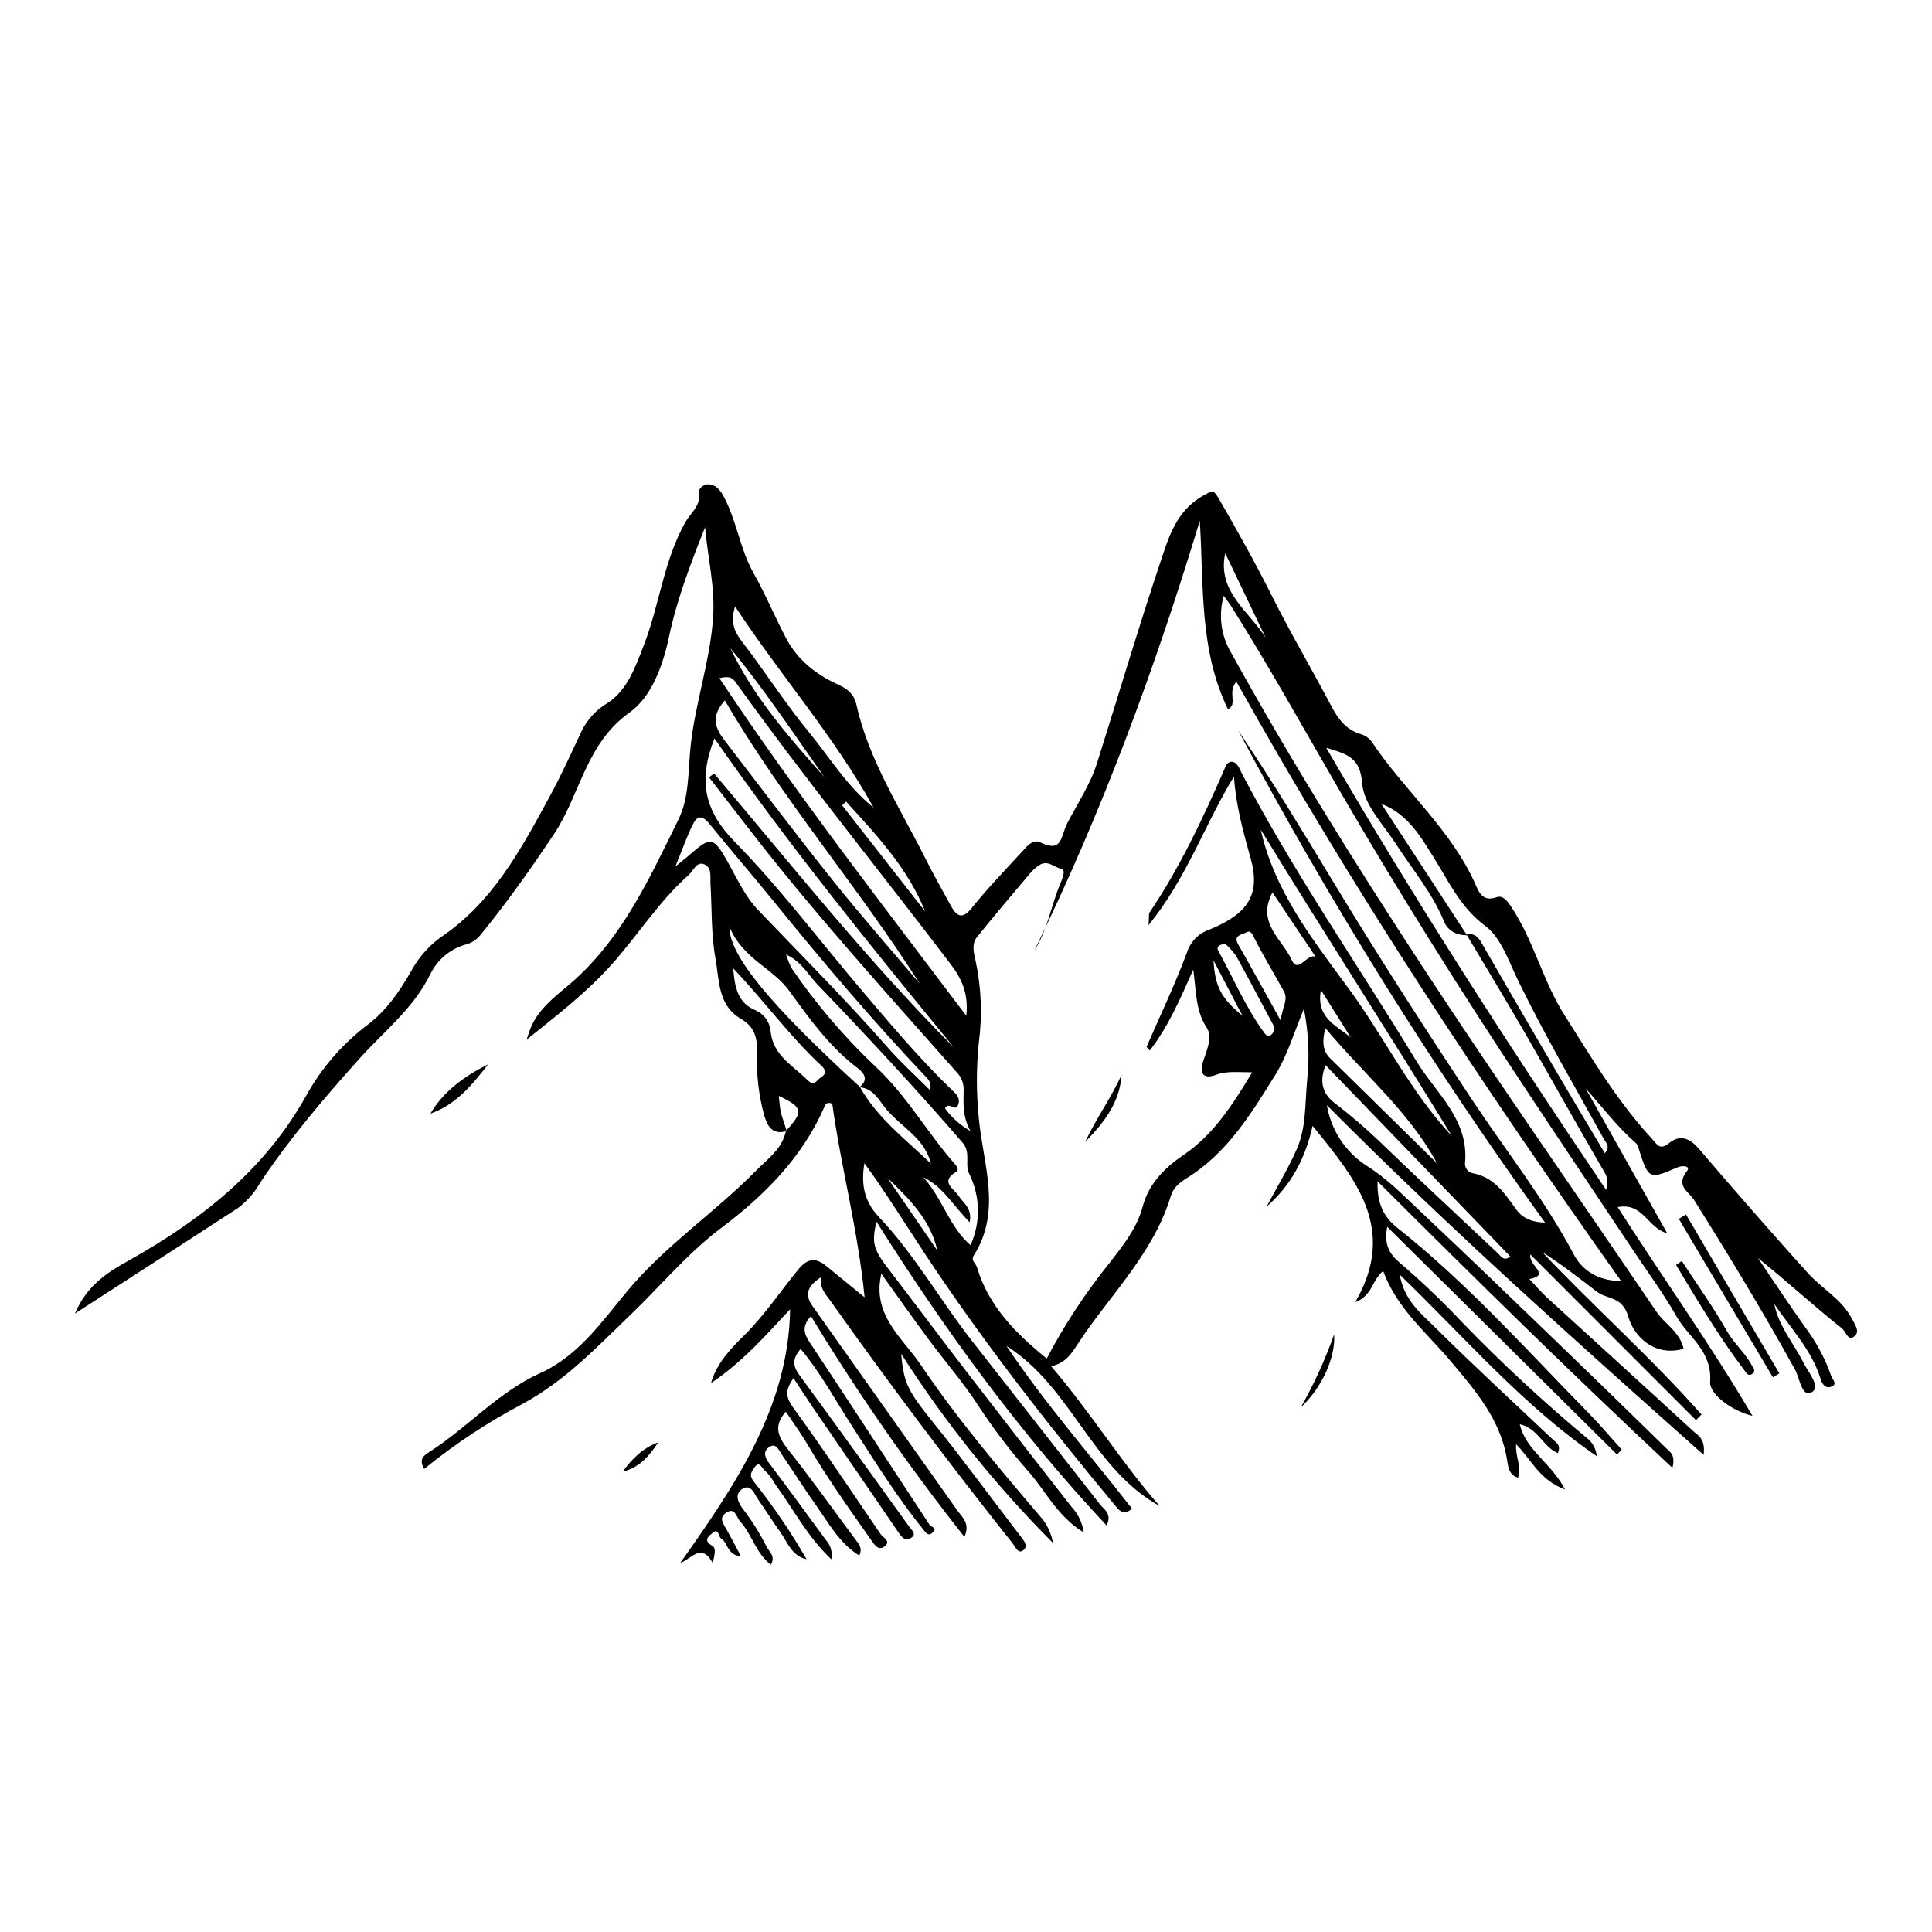
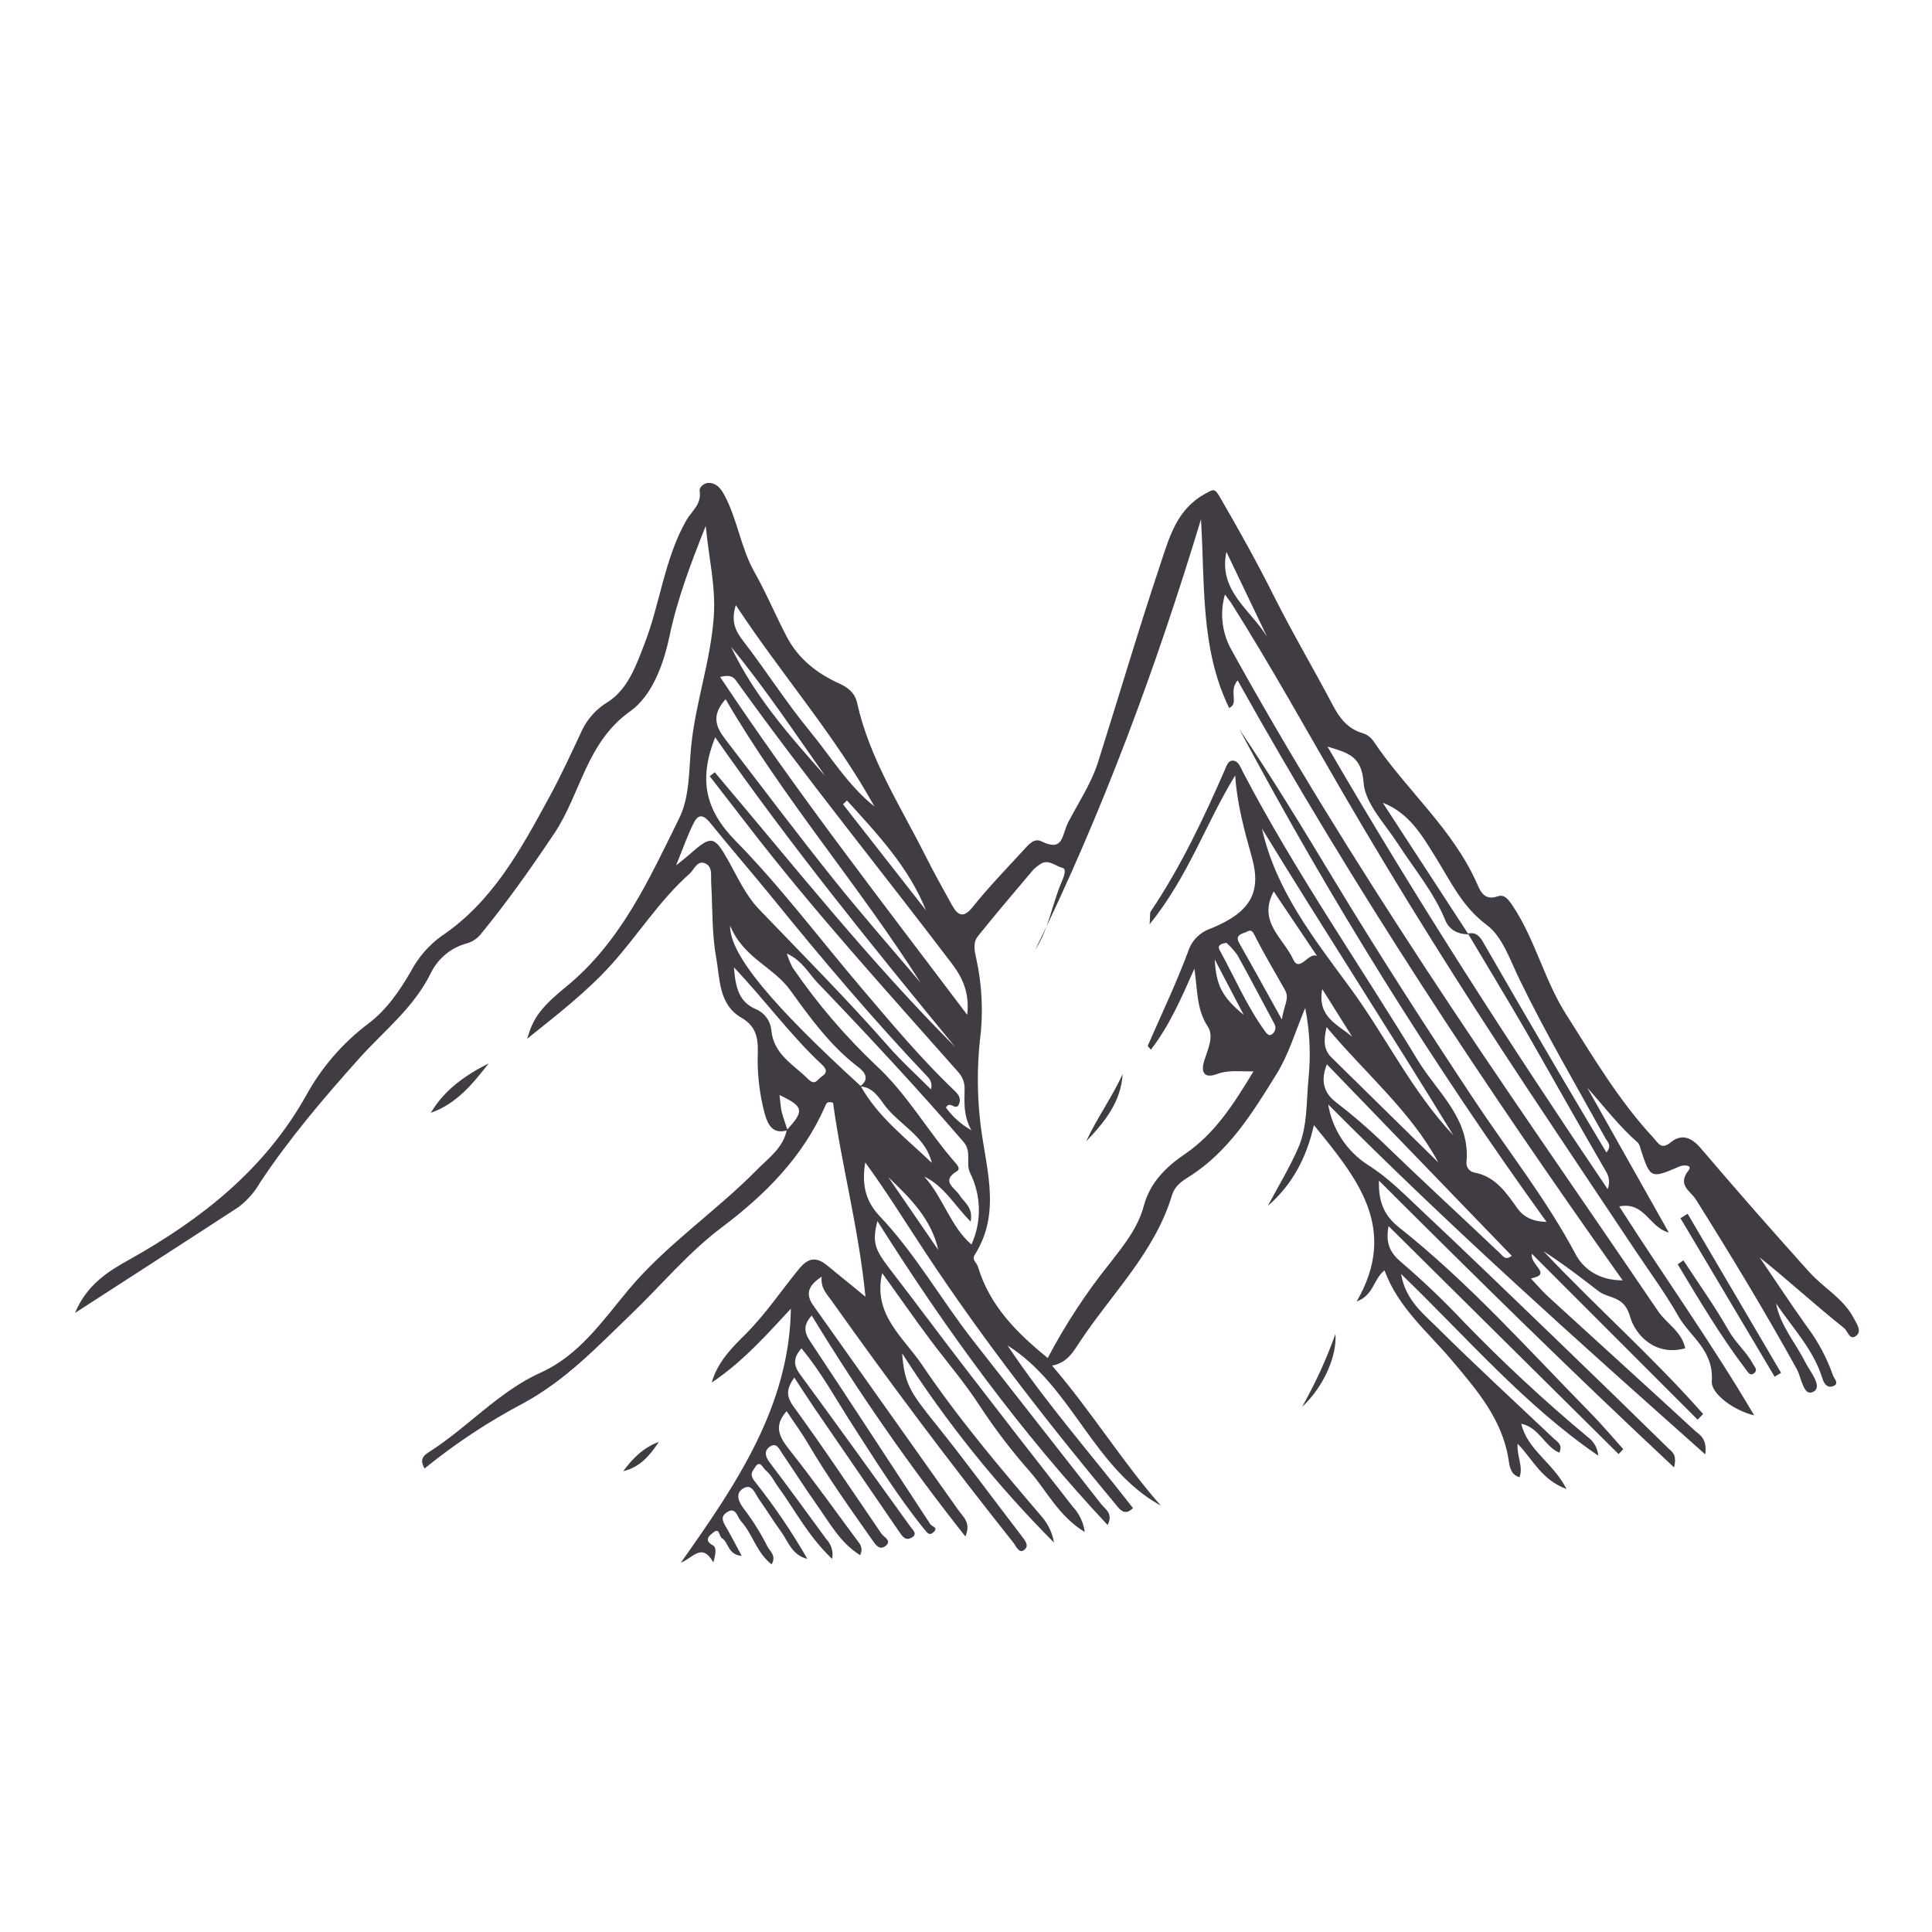
- <svg xmlns="http://www.w3.org/2000/svg" xmlns:xlink="http://www.w3.org/1999/xlink" x="0pt" y="0pt" width="256pt" height="256pt" viewBox="0 0 256 256">
-   <g id="1">
-     <defs>
-       <g id="2">
-         <defs>
-           <path id="3" d="M104.251,149.865 C102.307,150.454,101.653,149.158,101.235,147.703 C100.514,145.016,100.205,142.235,100.316,139.456 C100.351,137.535,100.022,136.051,98.125,134.961 C95.109,133.194,95.309,129.812,94.802,126.985 C94.213,123.762,94.343,120.41,94.142,117.117 C94.084,116.169,94.378,114.944,93.288,114.514 C92.293,114.125,91.869,115.386,91.291,115.904 C87.291,119.438,84.446,124.045,80.876,127.992 C77.612,131.597,73.778,134.549,69.784,137.759 C70.514,135.314,71.209,133.912,74.885,130.914 C82.16,124.988,85.877,116.74,89.866,108.658 C91.338,105.713,91.168,102.255,91.497,98.991 C92.087,93.2,94.089,87.686,94.49,81.813 C94.761,77.819,93.818,74.12,93.424,69.866 C91.421,74.903,89.659,79.533,88.623,84.482 C87.845,88.175,86.325,92.352,83.427,94.402 C77.618,98.526,76.894,105.271,73.412,110.514 C70.325,115.138,67.127,119.662,63.604,123.957 C63.101,124.56,62.417,124.986,61.654,125.17 C59.645,125.752,57.973,127.153,57.047,129.029 C54.791,133.653,50.832,136.687,47.545,140.363 C42.88,145.576,38.326,150.914,34.444,156.763 C33.714,158.043,32.732,159.162,31.557,160.051 C24.488,164.663,17.419,169.205,9.932,174.053 C11.487,170.301,14.379,168.498,17.136,166.984 C26.75,161.588,35.074,155.02,40.57,145.188 C42.6,141.512,45.38,138.305,48.729,135.774 C51.18,133.93,52.906,131.403,54.414,128.799 C55.371,126.986,56.729,125.414,58.385,124.204 C65.23,119.621,68.959,112.664,72.729,105.742 C74.302,102.855,75.674,99.851,77.065,96.876 C77.826,95.319,79.029,94.02,80.523,93.141 C83.156,91.415,84.234,88.281,85.341,85.407 C87.403,80.07,87.957,74.214,90.849,69.13 C91.527,67.952,92.905,66.986,92.617,65.254 C92.534,64.735,93.206,64.182,93.795,64.176 C94.808,64.176,95.379,64.859,95.857,65.725 C97.624,68.971,98.042,72.753,99.88,75.999 C101.459,78.791,102.684,81.772,104.186,84.611 C105.689,87.451,108.145,89.395,111.043,90.703 C112.281,91.262,113.158,91.957,113.465,93.318 C115.096,100.629,119.143,106.867,122.454,113.43 C123.579,115.674,124.81,117.883,126.024,120.075 C126.778,121.412,127.503,121.889,128.769,120.304 C130.896,117.648,133.282,115.197,135.579,112.687 C136.168,112.04,136.91,111.168,137.823,111.609 C140.822,113.076,140.51,110.838,141.417,109.082 C142.778,106.455,144.457,103.975,145.358,101.124 C148.133,92.358,150.73,83.533,153.646,74.815 C154.795,71.386,155.755,67.746,159.42,65.678 C160.598,65.03,160.757,64.794,161.464,66.02 C163.95,70.302,166.359,74.615,168.58,79.044 C171.06,83.993,173.882,88.77,176.462,93.66 C177.363,95.362,178.435,96.735,180.379,97.3 C180.942,97.473,181.432,97.825,181.776,98.302 C186.129,104.841,192.379,109.984,195.59,117.377 C196.043,118.431,196.638,119.48,198.27,118.897 C199.136,118.59,199.684,119.315,200.244,120.157 C203.224,124.634,204.432,129.977,207.283,134.472 C210.871,140.133,214.288,145.93,218.888,150.884 C219.53,151.579,219.907,152.498,221.156,151.473 C222.606,150.295,223.896,150.796,225.127,152.233 C229.84,157.759,234.635,163.23,239.512,168.645 C241.386,170.731,243.995,172.109,245.368,174.701 C245.792,175.496,246.487,176.468,245.733,177.058 C244.85,177.788,244.626,176.468,244.084,176.032 C240.314,173.04,236.791,169.776,232.938,166.701 C235.029,169.776,237.062,172.875,239.224,175.903 C240.678,177.848,241.828,180.003,242.635,182.294 C242.794,182.783,243.524,183.384,242.688,183.732 C241.992,184.021,241.509,183.579,241.25,182.748 C240.072,178.895,237.292,176.032,235.1,172.787 C235.689,175.761,237.68,177.994,238.982,180.586 C239.636,181.882,241.339,183.814,240.031,184.492 C238.723,185.169,238.487,182.636,237.851,181.482 C233.633,173.853,229.121,166.401,224.485,159.02 C223.784,157.906,221.975,157.129,223.524,155.185 C224.072,154.489,222.971,154.383,222.258,154.69 C218.517,156.31,218.441,156.268,217.162,152.298 C217.112,152.01,216.99,151.738,216.809,151.509 C214.311,149.335,212.338,146.707,210.111,144.233 C213.71,150.625,217.31,157.017,220.909,163.408 C218.299,162.731,217.74,159.285,214.346,159.95 C220.237,169.17,226.576,178.029,232.208,187.608 C229.545,186.984,226.488,184.751,226.6,183.107 C226.882,178.943,223.719,177.216,222.152,174.442 C220.444,171.426,218.364,168.616,216.438,165.723 C211.601,158.466,206.741,151.226,201.928,143.956 C193.522,131.244,185.399,118.343,177.74,105.165 C172.886,96.823,168.221,88.376,163.066,80.211 C162.866,79.887,162.618,79.592,162.153,78.95 C161.476,81.311,161.734,83.843,162.872,86.019 C170.789,100.387,179.472,114.296,188.45,128.027 C198.541,143.45,209.133,158.542,219.477,173.8 C220.614,175.473,222.617,176.498,223.083,178.725 C219.195,179.826,216.491,177.057,215.778,174.524 C214.989,171.714,212.962,172.215,211.584,171.149 C209.227,169.329,206.871,167.52,204.332,165.888 C211.23,173.205,218.806,179.891,225.457,187.431 C225.209,187.679,224.968,187.926,224.726,188.18 C224.726,188.18,202.783,166.224,202.783,166.224 C202.5,167.72,205.569,168.922,202.647,169.482 C203.454,170.33,204.214,171.249,205.08,172.021 C211.484,177.882,217.922,183.702,224.308,189.587 C224.944,190.177,226.022,190.613,225.734,192.774 C208.691,177.605,192.097,162.813,175.82,146.448 C176.364,149.729,178.263,152.63,181.051,154.442 C183.749,156.127,185.811,158.265,188.014,160.333 C194.046,166,199.996,171.75,205.952,177.488 C210.955,182.306,215.933,187.145,220.885,192.003 C221.327,192.427,222.028,192.798,221.604,194.5 C208.214,181.982,195.496,169.47,182.541,156.534 C182.447,159.402,183.284,161.211,185.175,162.707 C194.453,170.059,202.305,178.901,210.565,187.308 C212.067,188.839,213.445,190.489,214.883,192.085 C214.883,192.085,214.264,192.733,214.264,192.733 C204.114,182.675,193.964,172.618,183.814,162.56 C183.372,164.916,184.044,166.153,185.652,167.473 C188.507,169.93,191.23,172.535,193.811,175.278 C199.014,180.655,204.502,185.749,210.252,190.536 C211.017,191.113,211.498,191.99,211.572,192.945 C201.828,186.277,194.199,177.322,185.469,168.893 C186.058,172.339,188.367,174.112,190.282,176.009 C195.313,181.004,200.538,185.805,205.687,190.677 C206.17,191.131,206.894,191.455,206.417,192.551 C204.455,191.714,203.76,189.216,201.38,188.721 C202.182,192.191,205.569,193.835,207.372,197.363 C203.984,196.103,202.924,193.416,200.892,191.372 C200.78,193.092,201.675,194.383,201.145,195.791 C199.967,195.478,199.831,194.353,199.707,193.54 C198.894,188.168,195.531,184.297,192.22,180.362 C189.045,176.586,185.11,173.405,183.272,168.415 C181.787,169.594,181.87,171.691,179.584,172.539 C185.21,162.831,179.613,156.168,173.929,149.187 C172.963,153.476,171.089,157.064,167.826,159.885 C169.175,157.352,170.671,154.89,171.826,152.274 C173.098,149.388,172.91,146.224,173.204,143.138 C173.538,139.978,173.393,136.787,172.774,133.671 C171.402,137.017,170.559,139.886,168.975,142.442 C165.776,147.597,162.624,152.757,157.293,156.086 C156.392,156.645,155.526,157.264,155.16,158.413 C152.892,165.994,147.214,171.443,142.99,177.806 C142.083,179.172,141.299,180.639,139.273,181.028 C144.521,187.148,148.563,193.746,153.658,199.555 C144.657,194.571,141.941,183.749,133.364,178.347 C138.401,185.9,144.415,192.715,149.976,199.879 C149.081,200.792,148.474,200.344,147.95,199.714 C138.949,188.898,130.277,177.829,122.519,166.077 C119.886,162.083,117.376,158.012,114.537,154.13 C114.089,156.863,114.46,159.143,116.445,161.234 C121.188,166.224,124.581,172.309,128.846,177.747 C134.477,184.953,140.117,192.154,145.764,199.349 C146.318,200.056,147.39,200.574,146.625,202.129 C135.031,189.758,125.199,176.245,116.145,161.888 C115.45,164.692,115.756,165.588,117.8,168.245 C121.241,172.716,124.604,177.252,128.051,181.723 C132.669,187.728,137.317,193.713,141.994,199.679 C142.868,200.609,143.428,201.789,143.597,203.054 C140.092,200.904,138.566,197.587,136.321,195.036 C133.882,192.274,131.646,189.338,129.629,186.253 C127.679,183.243,125.311,180.51,123.149,177.617 C120.987,174.725,118.967,171.803,116.781,168.781 C115.497,174.271,119.609,177.287,122.036,180.892 C126.855,188.05,132.451,194.624,138.047,201.187 C138.809,202.128,139.316,203.25,139.52,204.444 C131.939,196.842,125.2,188.444,119.42,179.396 C119.727,183.373,120.416,184.462,123.803,188.674 C127.709,193.523,131.379,198.559,135.179,203.496 C135.679,204.144,136.357,204.91,135.508,205.469 C134.878,205.888,134.525,204.939,134.1,204.403 C125.794,193.953,117.781,183.286,110.06,172.404 C109.471,171.544,108.605,170.795,108.77,169.252 C106.902,170.471,106.625,171.608,107.668,173.069 C114.073,182.102,120.475,191.135,126.872,200.167 C127.514,201.075,128.581,201.846,127.791,203.643 C120.415,194.323,113.624,184.555,107.456,174.395 C105.907,176.074,106.82,177.164,107.674,178.454 C112.876,186.289,117.989,194.171,123.155,202.017 C123.373,202.353,124.245,202.436,123.621,203.031 C122.996,203.626,122.755,203.172,122.301,202.618 C118.82,198.312,115.909,193.611,112.911,188.975 C110.708,185.57,108.787,181.982,106.095,178.742 C105.023,179.962,104.982,180.922,105.901,182.171 C110.82,188.863,115.668,195.608,120.522,202.353 C120.805,202.748,121.523,203.313,120.705,203.785 C119.886,204.256,119.485,203.679,119.055,203.054 C115.338,197.599,111.585,192.168,107.862,186.725 C106.991,185.446,106.16,184.15,105.141,182.601 C104.128,184.091,104.004,185.005,105.07,186.471 C109.07,191.968,112.834,197.635,116.669,203.255 C117.005,203.738,118.083,204.185,117.258,204.869 C116.434,205.552,115.909,204.745,115.438,204.068 C112.54,199.944,109.594,195.82,107.032,191.455 C106.154,189.953,105.117,188.545,104.128,187.055 C102.36,189.052,103.179,190.501,104.528,192.203 C107.709,196.215,110.672,200.397,113.73,204.503 C114.095,204.964,114.144,205.6,113.853,206.112 C111.214,204.474,109.824,201.835,108.145,199.479 C106.566,197.258,105.117,194.948,103.574,192.704 C103.173,192.115,102.802,191.049,101.807,191.826 C101.1,192.415,101.347,193.128,101.913,193.876 C104.446,197.216,106.908,200.61,109.382,203.991 C110.054,204.685,110.342,205.665,110.154,206.612 C107.014,203.632,105.27,200.203,103.085,197.187 C102.496,196.409,102.131,195.514,101.359,194.884 C100.923,194.524,100.611,193.411,99.91,194.542 C99.568,195.084,99.167,195.449,99.963,196.421 C102.515,199.639,104.824,203.041,106.873,206.601 C104.846,206.147,104.34,204.297,103.338,202.925 C102.337,201.552,101.5,200.162,100.534,198.801 C99.945,198.018,99.562,196.474,98.29,197.34 C97.323,198,97.759,199.107,98.555,200.091 C99.725,201.637,100.75,203.288,101.618,205.022 C101.936,205.611,102.796,206.2,102.148,207.331 C100.157,205.823,99.645,203.313,98.078,201.605 C97.553,201.016,97.424,199.643,96.198,200.456 C95.138,201.163,95.927,202.006,96.328,202.76 C96.917,203.82,97.471,204.88,98.184,206.212 C96.328,206.064,96.469,204.403,95.55,203.855 C95.156,203.614,95.274,202.406,94.431,203.113 C94.054,203.425,93.023,204.091,94.378,204.822 C94.92,205.11,94.696,206.07,94.437,207.084 C92.9,204.403,91.774,206.459,90.125,207.113 C97.441,196.775,104.499,186.412,104.693,173.488 C101.618,176.787,98.366,180.498,94.213,183.267 C94.985,180.539,96.923,178.607,98.767,176.787 C101.394,174.142,103.438,171.067,105.777,168.215 C106.996,166.725,108.069,166.607,109.459,167.732 C111.026,169.005,112.587,170.283,114.566,171.903 C113.665,162.825,111.415,154.56,110.278,146.242 C109.453,145.924,109.341,146.431,109.217,146.714 C106.272,153.423,101.27,158.419,95.568,162.707 C91.073,166.089,87.533,170.395,83.521,174.242 C79.085,178.501,74.962,182.901,69.33,185.977 C64.679,188.424,60.283,191.327,56.205,194.642 C55.41,193.281,56.24,192.816,56.989,192.333 C62.019,189.099,66.031,184.457,71.604,181.935 C76.664,179.65,79.763,175.102,83.168,171.019 C88.187,165.005,94.72,160.669,100.157,155.143 C101.695,153.576,103.656,152.245,104.145,149.842 C106.502,147.291,106.419,146.743,103.191,145.211 C103.285,145.977,103.321,146.743,103.486,147.473 C103.692,148.245,103.998,149.046,104.251,149.865 z M113.93,144.009 C116.251,148.163,120.009,150.973,123.355,154.189 C122.543,150.843,119.473,149.358,117.465,147.014 C116.498,145.877,115.762,144.157,113.842,144.068 C115.55,142.819,113.889,141.712,113.329,141.288 C109.795,138.513,107.185,134.902,104.634,131.362 C102.384,128.228,98.413,127.079,96.652,122.79 C96.57,126.637,102.337,133.406,113.93,144.009 z M194.388,123.933 C193.004,123.933,191.849,123.344,191.337,122.095 C189.787,118.319,187.172,115.232,184.992,111.863 C183.313,109.265,180.721,106.638,180.509,103.875 C180.244,100.34,178.512,99.928,175.732,99.085 C187.478,119.321,199.92,138.554,212.815,157.665 C213.124,156.888,213.039,156.01,212.585,155.308 C209.003,149.14,205.516,142.902,201.981,136.728 C199.478,132.398,196.868,128.133,194.323,123.833 C195.366,123.603,195.873,124.163,196.356,125.011 C199.631,130.706,202.936,136.391,206.27,142.065 C208.355,145.629,210.488,149.17,212.65,152.81 C213.416,151.897,212.815,151.45,212.556,150.99 C208.668,143.98,204.621,137.064,201.116,129.842 C199.896,127.326,198.889,124.245,196.821,122.702 C193.64,120.346,192.108,117.088,190.2,113.989 C188.356,111.044,186.665,107.91,183.042,106.514 C186.816,112.322,190.598,118.129,194.388,123.933 z M137.058,125.954 C138.825,123.226,139.267,119.963,140.51,117.053 C140.728,116.534,141.287,115.285,140.657,115.138 C139.697,114.926,138.748,113.854,137.629,114.696 C137.303,114.913,137.001,115.164,136.728,115.444 C134.295,118.337,131.832,121.206,129.47,124.157 C128.769,125.029,128.981,126.054,129.246,127.197 C130.029,130.788,130.182,134.487,129.7,138.13 C129.358,141.472,129.358,144.839,129.7,148.18 C130.248,154.212,132.787,160.451,129.028,166.36 C128.604,167.019,129.299,167.396,129.452,167.915 C131.008,173.122,134.636,176.716,138.695,180.015 C141.049,175.54,143.83,171.304,147.002,167.367 C148.769,165.081,150.624,162.813,151.408,159.891 C152.221,156.846,154.271,154.778,156.863,153.011 C160.822,150.319,163.343,146.36,165.923,142.083 C163.95,142.083,162.548,141.883,161.087,142.431 C159.626,142.979,158.872,142.431,159.408,140.663 C159.867,139.191,160.745,137.465,159.879,136.139 C158.395,133.877,158.53,131.397,158.112,128.481 C156.344,132.44,154.813,136.021,152.35,139.197 C152.044,138.837,151.915,138.731,151.932,138.696 C153.735,134.537,155.702,130.449,157.281,126.201 C157.74,124.765,158.859,123.635,160.291,123.162 C165.399,121.07,167.042,118.502,165.729,113.777 C164.739,110.243,163.755,106.708,163.508,102.897 C159.608,109.253,157.316,116.263,152.18,122.602 C152.28,121.424,152.18,121.082,152.339,120.888 C156.303,114.997,159.319,108.611,162.153,102.125 C162.365,101.636,162.589,100.847,163.284,100.947 C163.979,101.047,164.215,101.831,164.533,102.443 C171.443,115.662,179.973,127.898,187.696,140.628 C190.288,144.893,194.7,148.345,194.117,154.177 C194.101,154.804,194.543,155.349,195.16,155.462 C197.946,155.986,199.36,158.083,200.839,160.174 C201.634,161.288,202.765,161.942,204.726,162 C189.72,141.214,176.14,119.435,164.079,96.812 C168.462,103.292,172.492,109.96,176.533,116.635 C182.471,126.467,188.697,136.11,195.036,145.689 C199.566,152.534,204.703,158.979,208.585,166.307 C209.522,168.074,211.531,169.753,214.8,169.735 C196.438,143.857,179.231,117.895,163.832,90.32 C162.577,91.769,164.073,93.366,162.707,93.966 C158.872,86.09,159.52,77.519,158.978,69.001 C153.046,88.6,145.994,107.686,137.058,125.954 z M128.587,149.865 C127.485,147.85,127.685,146.189,127.685,144.563 C127.746,143.702,127.457,142.853,126.884,142.207 C117.394,131.468,107.727,120.864,98.967,109.483 C97.302,107.315,95.631,105.155,93.954,103.003 C94.174,102.828,94.394,102.653,94.614,102.479 C105.023,114.761,115.032,127.403,126.425,138.825 C115.485,125.506,104.628,112.134,94.673,97.848 C92.44,103.462,93.371,107.48,97.365,111.551 C103.332,117.636,108.487,124.511,114.024,131.026 C117.93,135.621,121.794,140.251,126.154,144.44 C126.743,144.987,127.332,145.547,126.925,146.46 C126.519,147.373,125.747,145.871,125.217,146.867 C126.112,148.096,127.261,149.119,128.587,149.865 z M128.039,134.59 C128.375,131.591,127.35,129.577,125.971,127.762 C116.51,115.309,106.637,103.168,97.518,90.455 C97.2,90.013,96.829,89.466,95.326,89.866 C105.571,105.265,116.764,119.645,128.039,134.59 z M104.157,126.472 C104.351,127.113,104.606,127.735,104.917,128.328 C108.142,133.049,111.865,137.409,116.021,141.335 C120.145,145.152,122.884,150.124,126.572,154.295 C126.843,154.607,127.09,155.037,126.684,155.285 C124.481,156.61,126.419,157.5,127.02,158.46 C127.62,159.42,128.846,160.045,128.492,161.959 C126.301,159.75,124.958,157.246,122.354,156.003 C124.875,158.796,125.83,162.619,128.598,164.993 C129.976,161.955,129.903,158.456,128.398,155.479 C127.809,154.23,128.687,152.728,127.538,151.397 C121.317,144.192,114.825,137.229,108.239,130.36 C107.049,129.111,106.219,127.432,104.157,126.472 z M96.051,92.806 C93.695,95.433,95.25,97.118,96.552,98.814 C101.159,104.811,105.7,110.85,110.419,116.74 C114.119,121.365,118.042,125.812,121.865,130.337 C113.724,117.5,103.721,106.001,96.051,92.806 z M89.495,114.814 C90.602,113.907,91.056,113.565,91.474,113.188 C94.136,110.832,94.573,110.92,96.334,114.042 C97.612,116.305,98.69,118.755,100.493,120.628 C106.219,126.596,112.057,132.451,117.518,138.666 C119.285,140.705,121.323,142.531,123.232,144.451 C123.407,143.897,123.265,143.291,122.861,142.872 C115.691,135.32,108.97,127.385,102.419,119.309 C99.674,115.922,96.811,112.634,94.072,109.247 C93.3,108.293,92.564,107.816,91.898,109.076 C91.061,110.649,90.496,112.375,89.495,114.814 z M192.385,150.531 C184.067,136.917,175.378,123.539,167.054,109.936 C168.886,118.084,173.888,124.44,178.659,130.92 C183.431,137.4,186.848,144.646,192.385,150.531 z M175.649,141.141 C174.842,143.155,175.125,144.811,176.792,146.113 C178.827,147.669,180.778,149.332,182.636,151.096 C187.879,156.174,193.239,161.111,198.541,166.13 C198.924,166.489,199.26,167.167,200.12,166.489 z M115.756,107.009 C110.525,97.554,103.426,89.519,97.406,80.358 C96.734,82.491,97.329,83.722,98.36,85.071 C101.376,88.977,104.027,93.177,107.161,96.982 C109.96,100.381,112.257,104.234,115.756,107.009 z M190.406,154.136 C186.718,147.302,180.692,142.313,175.608,136.216 C175.225,137.865,175.166,139.161,176.256,140.233 z M97.153,128.304 C97.371,131.108,97.877,132.917,100.098,133.859 C101.209,134.334,101.976,135.373,102.101,136.575 C102.378,139.803,104.993,141.135,106.938,143.055 C107.939,144.057,108.169,143.144,108.74,142.784 C109.606,142.242,109.394,141.724,108.799,141.17 C104.693,137.359,101.406,132.793,97.153,128.304 z M169.682,135.203 C169.976,133.317,170.718,132.422,170.118,131.338 C168.757,128.899,167.296,126.502,166.053,123.998 C165.599,123.085,165.258,123.544,164.763,123.709 C164.032,123.957,163.543,124.222,164.073,125.153 C165.823,128.21,167.514,131.303,169.682,135.203 z M174.347,126.808 C172.435,123.957,170.522,121.106,168.609,118.254 C166.442,122.284,169.917,124.463,171.172,127.226 C172.026,129.111,173.24,126.195,174.347,126.808 z M109.229,102.962 C105.153,97.183,101.247,91.315,96.776,85.878 C99.839,92.358,104.546,97.677,109.229,102.962 z M162.359,125.064 C161.611,125.135,161.122,125.43,161.428,125.983 C163.443,129.63,165.063,133.5,167.543,136.881 C167.767,137.188,168.097,137.471,168.474,137.082 C168.854,136.757,168.946,136.205,168.692,135.774 C167.066,132.758,165.493,129.718,163.826,126.72 C163.404,126.112,162.912,125.556,162.359,125.064 z M112.127,106.213 C111.949,106.38,111.77,106.547,111.591,106.714 C115.255,111.397,118.92,116.081,122.584,120.764 C120.286,115.026,116.157,110.667,112.127,106.225 z M167.726,84.541 C165.933,80.794,164.14,77.047,162.347,73.301 C161.246,78.45,165.546,80.983,167.726,84.541 z M124.204,165.712 C123.285,161.588,120.457,158.825,117.588,156.074 z M175.031,131.179 C174.335,134.92,177.151,135.892,178.989,137.482 z M160.798,127.256 C160.993,130.696,161.776,132.234,164.639,134.596 C163.219,131.874,162.112,129.759,160.798,127.256 z" />
-         </defs>
-         <use xlink:href="#3" style="fill:#000000;fill-opacity:1;fill-rule:evenodd;opacity:1;stroke:none;" />
-       </g>
-     </defs>
-     <use xlink:href="#2" />
-     <defs>
-       <g id="4">
-         <defs>
-           <path id="5" d="M223.401,160.922 C227.524,167.942,231.648,174.962,235.772,181.982 C235.487,182.153,235.202,182.324,234.918,182.495 C230.774,175.504,226.619,168.51,222.452,161.511 z" />
-         </defs>
-         <use xlink:href="#5" style="fill:#000000;fill-opacity:1;fill-rule:evenodd;opacity:1;stroke:none;" />
-       </g>
-     </defs>
-     <use xlink:href="#4" />
-     <defs>
-       <g id="6">
-         <defs>
-           <path id="7" d="M222.847,167.09 C224.862,170.183,227.024,173.193,228.838,176.398 C229.757,178.018,231.195,179.202,232.055,180.81 C232.284,181.234,232.732,181.599,232.196,182.029 C231.66,182.459,231.365,181.87,231.112,181.535 C227.754,177.11,224.938,172.351,222.087,167.614 z" />
-         </defs>
-         <use xlink:href="#7" style="fill:#000000;fill-opacity:1;fill-rule:evenodd;opacity:1;stroke:none;" />
-       </g>
-     </defs>
-     <use xlink:href="#6" />
-     <defs>
-       <g id="8">
-         <defs>
-           <path id="9" d="M64.688,141.017 C62.591,143.715,60.446,146.36,57.03,147.562 C58.832,144.51,61.601,142.578,64.688,141.017 z" />
-         </defs>
-         <use xlink:href="#9" style="fill:#000000;fill-opacity:1;fill-rule:evenodd;opacity:1;stroke:none;" />
-       </g>
-     </defs>
-     <use xlink:href="#8" />
-     <defs>
-       <g id="10">
-         <defs>
-           <path id="11" d="M172.356,186.495 C174.108,183.407,175.588,180.172,176.78,176.828 C176.992,179.838,175.166,183.897,172.356,186.495 z" />
-         </defs>
-         <use xlink:href="#11" style="fill:#000000;fill-opacity:1;fill-rule:evenodd;opacity:1;stroke:none;" />
-       </g>
-     </defs>
-     <use xlink:href="#10" />
-     <defs>
-       <g id="12">
-         <defs>
-           <path id="13" d="M82.502,194.995 C83.757,193.299,85.2,191.844,87.215,191.125 C86.025,192.928,84.693,194.5,82.502,194.995 z" />
-         </defs>
-         <use xlink:href="#13" style="fill:#000000;fill-opacity:1;fill-rule:evenodd;opacity:1;stroke:none;" />
-       </g>
-     </defs>
-     <use xlink:href="#12" />
-     <defs>
-       <g id="14">
-         <defs>
-           <path id="15" d="M148.61,142.431 C148.38,146.142,146.212,148.805,143.785,151.332 C145.199,148.263,147.208,145.506,148.61,142.431 z" />
-         </defs>
-         <use xlink:href="#15" style="fill:#000000;fill-opacity:1;fill-rule:evenodd;opacity:1;stroke:none;" />
-       </g>
-     </defs>
-     <use xlink:href="#14" />
-   </g>
+ <svg xmlns="http://www.w3.org/2000/svg" width="341" height="341" viewBox="0 0 341 341">
+   <path id="Path" fill="#413c43" stroke="none" d="M 139.001 199.487 C 136.409 200.272 135.537 198.544 134.98 196.604 C 134.019 193.021 133.607 189.313 133.755 185.608 C 133.801 183.047 133.363 181.068 130.833 179.615 C 126.811 177.259 127.078 172.749 126.403 168.98 C 125.617 164.683 125.79 160.213 125.523 155.823 C 125.445 154.559 125.837 152.925 124.384 152.352 C 123.057 151.833 122.491 153.515 121.722 154.205 C 116.388 158.917 112.595 165.06 107.835 170.323 C 103.483 175.129 98.37 179.065 93.045 183.345 C 94.019 180.085 94.945 178.216 99.847 174.219 C 109.547 166.317 114.503 155.32 119.821 144.544 C 121.784 140.617 121.557 136.007 121.997 131.655 C 122.782 123.934 125.453 116.582 125.987 108.751 C 126.348 103.426 125.091 98.493 124.565 92.822 C 121.894 99.538 119.546 105.711 118.163 112.309 C 117.127 117.234 115.1 122.803 111.236 125.536 C 103.491 131.034 102.525 140.028 97.883 147.019 C 93.767 153.184 89.502 159.216 84.805 164.943 C 84.135 165.747 83.223 166.315 82.205 166.56 C 79.526 167.336 77.297 169.204 76.063 171.705 C 73.055 177.871 67.777 181.916 63.394 186.817 C 57.173 193.768 51.101 200.885 45.925 208.684 C 44.953 210.391 43.643 211.883 42.076 213.068 C 32.651 219.217 23.225 225.273 13.242 231.737 C 15.316 226.735 19.173 224.331 22.849 222.312 C 35.667 215.117 46.766 206.36 54.094 193.251 C 56.8 188.349 60.506 184.073 64.973 180.699 C 68.24 178.24 70.541 174.871 72.552 171.399 C 73.829 168.981 75.639 166.885 77.846 165.272 C 86.973 159.161 91.945 149.885 96.972 140.656 C 99.069 136.807 100.899 132.801 102.753 128.835 C 103.768 126.759 105.371 125.027 107.363 123.855 C 110.874 121.554 112.312 117.375 113.789 113.542 C 116.538 106.426 117.276 98.619 121.133 91.84 C 122.036 90.269 123.874 88.981 123.489 86.672 C 123.379 85.981 124.274 85.242 125.06 85.234 C 126.411 85.234 127.173 86.145 127.809 87.3 C 130.165 91.628 130.723 96.671 133.173 100.998 C 135.279 104.721 136.912 108.696 138.915 112.482 C 140.919 116.268 144.193 118.86 148.057 120.603 C 149.708 121.35 150.877 122.276 151.287 124.091 C 153.461 133.839 158.857 142.156 163.272 150.907 C 164.772 153.899 166.413 156.844 168.032 159.767 C 169.037 161.549 170.004 162.185 171.692 160.072 C 174.528 156.531 177.709 153.263 180.772 149.916 C 181.557 149.053 182.547 147.891 183.764 148.479 C 187.763 150.435 187.347 147.451 188.556 145.109 C 190.371 141.607 192.609 138.3 193.811 134.499 C 197.511 122.811 200.973 111.045 204.861 99.42 C 206.393 94.848 207.673 89.994 212.56 87.237 C 214.131 86.373 214.343 86.059 215.285 87.693 C 218.6 93.403 221.812 99.153 224.773 105.059 C 228.08 111.657 231.843 118.027 235.283 124.546 C 236.484 126.816 237.913 128.647 240.505 129.401 C 241.256 129.631 241.909 130.1 242.368 130.736 C 248.172 139.455 256.505 146.312 260.787 156.169 C 261.391 157.575 262.184 158.973 264.36 158.196 C 265.515 157.787 266.245 158.753 266.992 159.876 C 270.965 165.845 272.576 172.969 276.377 178.963 C 281.161 186.511 285.717 194.24 291.851 200.845 C 292.707 201.772 293.209 202.997 294.875 201.631 C 296.808 200.06 298.528 200.728 300.169 202.644 C 306.453 210.012 312.847 217.307 319.349 224.527 C 321.848 227.308 325.327 229.145 327.157 232.601 C 327.723 233.661 328.649 234.957 327.644 235.744 C 326.467 236.717 326.168 234.957 325.445 234.376 C 320.419 230.387 315.721 226.035 310.584 221.935 C 313.372 226.035 316.083 230.167 318.965 234.204 C 320.904 236.797 322.437 239.671 323.513 242.725 C 323.725 243.377 324.699 244.179 323.584 244.643 C 322.656 245.028 322.012 244.439 321.667 243.331 C 320.096 238.193 316.389 234.376 313.467 230.049 C 314.252 234.015 316.907 236.992 318.643 240.448 C 319.515 242.176 321.785 244.752 320.041 245.656 C 318.297 246.559 317.983 243.181 317.135 241.643 C 311.511 231.471 305.495 221.535 299.313 211.693 C 298.379 210.208 295.967 209.172 298.032 206.58 C 298.763 205.652 297.295 205.511 296.344 205.92 C 291.356 208.08 291.255 208.024 289.549 202.731 C 289.483 202.347 289.32 201.984 289.079 201.679 C 285.748 198.78 283.117 195.276 280.148 191.977 C 284.947 200.5 289.747 209.023 294.545 217.544 C 291.065 216.641 290.32 212.047 285.795 212.933 C 293.649 225.227 302.101 237.039 309.611 249.811 C 306.06 248.979 301.984 246.001 302.133 243.809 C 302.509 238.257 298.292 235.955 296.203 232.256 C 293.925 228.235 291.152 224.488 288.584 220.631 C 282.135 210.955 275.655 201.301 269.237 191.608 C 258.029 174.659 247.199 157.457 236.987 139.887 C 230.515 128.764 224.295 117.501 217.421 106.615 C 217.155 106.183 216.824 105.79 216.204 104.934 C 215.301 108.082 215.645 111.457 217.163 114.359 C 227.719 133.516 239.296 152.061 251.267 170.369 C 264.721 190.933 278.844 211.056 292.636 231.4 C 294.152 233.631 296.823 234.997 297.444 237.967 C 292.26 239.435 288.655 235.743 287.704 232.365 C 286.652 228.619 283.949 229.287 282.112 227.865 C 278.969 225.439 275.828 223.027 272.443 220.851 C 281.64 230.607 291.741 239.521 300.609 249.575 C 300.279 249.905 299.957 250.235 299.635 250.573 C 299.635 250.573 270.377 221.299 270.377 221.299 C 270 223.293 274.092 224.896 270.196 225.643 C 271.272 226.773 272.285 227.999 273.44 229.028 C 281.979 236.843 290.563 244.603 299.077 252.449 C 299.925 253.236 301.363 253.817 300.979 256.699 C 278.255 236.473 256.129 216.751 234.427 194.931 C 235.152 199.305 237.684 203.173 241.401 205.589 C 244.999 207.836 247.748 210.687 250.685 213.444 C 258.728 221 266.661 228.667 274.603 236.317 C 281.273 242.741 287.911 249.193 294.513 255.671 C 295.103 256.236 296.037 256.731 295.472 259 C 277.619 242.309 260.661 225.627 243.388 208.379 C 243.263 212.203 244.379 214.615 246.9 216.609 C 259.271 226.412 269.74 238.201 280.753 249.411 C 282.756 251.452 284.593 253.652 286.511 255.78 C 286.511 255.78 285.685 256.644 285.685 256.644 C 272.152 243.233 258.619 229.824 245.085 216.413 C 244.496 219.555 245.392 221.204 247.536 222.964 C 251.343 226.24 254.973 229.713 258.415 233.371 C 265.352 240.54 272.669 247.332 280.336 253.715 C 281.356 254.484 281.997 255.653 282.096 256.927 C 269.104 248.036 258.932 236.096 247.292 224.857 C 248.077 229.452 251.156 231.816 253.709 234.345 C 260.417 241.005 267.384 247.407 274.249 253.903 C 274.893 254.508 275.859 254.94 275.223 256.401 C 272.607 255.285 271.68 251.955 268.507 251.295 C 269.576 255.921 274.092 258.113 276.496 262.817 C 271.979 261.137 270.565 257.555 267.856 254.829 C 267.707 257.123 268.9 258.844 268.193 260.721 C 266.623 260.304 266.441 258.804 266.276 257.72 C 265.192 250.557 260.708 245.396 256.293 240.149 C 252.06 235.115 246.813 230.873 244.363 224.22 C 242.383 225.792 242.493 228.588 239.445 229.719 C 246.947 216.775 239.484 207.891 231.905 198.583 C 230.617 204.301 228.119 209.085 223.768 212.847 C 225.567 209.469 227.561 206.187 229.101 202.699 C 230.797 198.851 230.547 194.632 230.939 190.517 C 231.384 186.304 231.191 182.049 230.365 177.895 C 228.536 182.356 227.412 186.181 225.3 189.589 C 221.035 196.463 216.832 203.343 209.724 207.781 C 208.523 208.527 207.368 209.352 206.88 210.884 C 203.856 220.992 196.285 228.257 190.653 236.741 C 189.444 238.563 188.399 240.519 185.697 241.037 C 192.695 249.197 198.084 257.995 204.877 265.74 C 192.876 259.095 189.255 244.665 177.819 237.463 C 184.535 247.533 192.553 256.62 199.968 266.172 C 198.775 267.389 197.965 266.792 197.267 265.952 C 185.265 251.531 173.703 236.772 163.359 221.103 C 159.848 215.777 156.501 210.349 152.716 205.173 C 152.119 208.817 152.613 211.857 155.26 214.645 C 161.584 221.299 166.108 229.412 171.795 236.663 C 179.303 246.271 186.823 255.872 194.352 265.465 C 195.091 266.408 196.52 267.099 195.5 269.172 C 180.041 252.677 166.932 234.66 154.86 215.517 C 153.933 219.256 154.341 220.451 157.067 223.993 C 161.655 229.955 166.139 236.003 170.735 241.964 C 176.892 249.971 183.089 257.951 189.325 265.905 C 190.491 267.145 191.237 268.719 191.463 270.405 C 186.789 267.539 184.755 263.116 181.761 259.715 C 178.509 256.032 175.528 252.117 172.839 248.004 C 170.239 243.991 167.081 240.347 164.199 236.489 C 161.316 232.633 158.623 228.737 155.708 224.708 C 153.996 232.028 159.479 236.049 162.715 240.856 C 169.14 250.4 176.601 259.165 184.063 267.916 C 185.079 269.171 185.755 270.667 186.027 272.259 C 175.919 262.123 166.933 250.925 159.227 238.861 C 159.636 244.164 160.555 245.616 165.071 251.232 C 170.279 257.697 175.172 264.412 180.239 270.995 C 180.905 271.859 181.809 272.88 180.677 273.625 C 179.837 274.184 179.367 272.919 178.8 272.204 C 167.725 258.271 157.041 244.048 146.747 229.539 C 145.961 228.392 144.807 227.393 145.027 225.336 C 142.536 226.961 142.167 228.477 143.557 230.425 C 152.097 242.469 160.633 254.513 169.163 266.556 C 170.019 267.767 171.441 268.795 170.388 271.191 C 160.553 258.764 151.499 245.74 143.275 232.193 C 141.209 234.432 142.427 235.885 143.565 237.605 C 150.501 248.052 157.319 258.561 164.207 269.023 C 164.497 269.471 165.66 269.581 164.828 270.375 C 163.995 271.168 163.673 270.563 163.068 269.824 C 158.427 264.083 154.545 257.815 150.548 251.633 C 147.611 247.093 145.049 242.309 141.46 237.989 C 140.031 239.616 139.976 240.896 141.201 242.561 C 147.76 251.484 154.224 260.477 160.696 269.471 C 161.073 269.997 162.031 270.751 160.94 271.38 C 159.848 272.008 159.313 271.239 158.74 270.405 C 153.784 263.132 148.78 255.891 143.816 248.633 C 142.655 246.928 141.547 245.2 140.188 243.135 C 138.837 245.121 138.672 246.34 140.093 248.295 C 145.427 255.624 150.445 263.18 155.559 270.673 C 156.007 271.317 157.444 271.913 156.344 272.825 C 155.245 273.736 154.545 272.66 153.917 271.757 C 150.053 266.259 146.125 260.76 142.709 254.94 C 141.539 252.937 140.156 251.06 138.837 249.073 C 136.48 251.736 137.572 253.668 139.371 255.937 C 143.612 261.287 147.563 266.863 151.64 272.337 C 152.127 272.952 152.192 273.8 151.804 274.483 C 148.285 272.299 146.432 268.78 144.193 265.639 C 142.088 262.677 140.156 259.597 138.099 256.605 C 137.564 255.82 137.069 254.399 135.743 255.435 C 134.8 256.22 135.129 257.171 135.884 258.168 C 139.261 262.621 142.544 267.147 145.843 271.655 C 146.739 272.58 147.123 273.887 146.872 275.149 C 142.685 271.176 140.36 266.604 137.447 262.583 C 136.661 261.545 136.175 260.352 135.145 259.512 C 134.564 259.032 134.148 257.548 133.213 259.056 C 132.757 259.779 132.223 260.265 133.284 261.561 C 136.687 265.852 139.765 270.388 142.497 275.135 C 139.795 274.529 139.12 272.063 137.784 270.233 C 136.449 268.403 135.333 266.549 134.045 264.735 C 133.26 263.691 132.749 261.632 131.053 262.787 C 129.765 263.667 130.346 265.143 131.406 266.455 C 132.967 268.516 134.333 270.717 135.491 273.029 C 135.915 273.815 137.061 274.6 136.197 276.108 C 133.543 274.097 132.859 270.751 130.77 268.473 C 130.071 267.688 129.898 265.857 128.265 266.941 C 126.851 267.884 127.903 269.008 128.437 270.013 C 129.223 271.427 129.961 272.84 130.912 274.616 C 128.437 274.419 128.626 272.204 127.401 271.473 C 126.874 271.152 127.031 269.541 125.908 270.484 C 125.405 270.9 124.031 271.788 125.837 272.763 C 126.56 273.147 126.262 274.427 125.916 275.779 C 123.866 272.204 122.366 274.945 120.167 275.817 C 129.922 262.033 139.332 248.216 139.591 230.984 C 135.491 235.383 131.155 240.331 125.618 244.023 C 126.647 240.385 129.231 237.809 131.689 235.383 C 135.192 231.856 137.917 227.756 141.036 223.953 C 142.661 221.967 144.092 221.809 145.945 223.309 C 148.035 225.007 150.116 226.711 152.755 228.871 C 151.553 216.767 148.553 205.747 147.037 194.656 C 145.937 194.232 145.788 194.908 145.623 195.285 C 141.696 204.231 135.027 210.892 127.424 216.609 C 121.431 221.119 116.71 226.86 111.361 231.989 C 105.447 237.668 99.949 243.535 92.44 247.636 C 86.239 250.899 80.377 254.769 74.94 259.189 C 73.88 257.375 74.987 256.755 75.985 256.111 C 82.692 251.799 88.041 245.609 95.472 242.247 C 102.219 239.2 106.35 233.136 110.89 227.692 C 117.582 219.673 126.293 213.892 133.543 206.524 C 135.593 204.435 138.208 202.66 138.86 199.456 C 142.003 196.055 141.892 195.324 137.588 193.281 C 137.713 194.303 137.761 195.324 137.981 196.297 C 138.256 197.327 138.664 198.395 139.001 199.487 Z M 151.907 191.679 C 155.001 197.217 160.012 200.964 164.473 205.252 C 163.391 200.791 159.297 198.811 156.62 195.685 C 155.331 194.169 154.349 191.876 151.789 191.757 C 154.067 190.092 151.852 188.616 151.105 188.051 C 146.393 184.351 142.913 179.536 139.512 174.816 C 136.512 170.637 131.218 169.105 128.869 163.387 C 128.759 168.516 136.449 177.541 151.907 191.679 Z M 259.184 164.911 C 257.339 164.911 255.799 164.125 255.116 162.46 C 253.049 157.425 249.563 153.309 246.656 148.817 C 244.417 145.353 240.961 141.851 240.679 138.167 C 240.325 133.453 238.016 132.904 234.309 131.781 C 249.971 158.761 266.56 184.405 283.753 209.887 C 284.165 208.851 284.052 207.68 283.447 206.744 C 278.671 198.52 274.021 190.203 269.308 181.971 C 265.971 176.197 262.491 170.511 259.097 164.777 C 260.488 164.471 261.164 165.217 261.808 166.348 C 266.175 173.941 270.581 181.521 275.027 189.087 C 277.807 193.839 280.651 198.56 283.533 203.413 C 284.555 202.196 283.753 201.6 283.408 200.987 C 278.224 191.64 272.828 182.419 268.155 172.789 C 266.528 169.435 265.185 165.327 262.428 163.269 C 258.187 160.128 256.144 155.784 253.6 151.652 C 251.141 147.725 248.887 143.547 244.056 141.685 C 249.088 149.429 254.131 157.172 259.184 164.911 Z M 182.744 167.605 C 185.1 163.968 185.689 159.617 187.347 155.737 C 187.637 155.045 188.383 153.38 187.543 153.184 C 186.263 152.901 184.997 151.472 183.505 152.595 C 183.071 152.884 182.668 153.219 182.304 153.592 C 179.06 157.449 175.776 161.275 172.627 165.209 C 171.692 166.372 171.975 167.739 172.328 169.263 C 173.372 174.051 173.576 178.983 172.933 183.84 C 172.477 188.296 172.477 192.785 172.933 197.24 C 173.664 205.283 177.049 213.601 172.037 221.48 C 171.472 222.359 172.399 222.861 172.603 223.553 C 174.677 230.496 179.515 235.288 184.927 239.687 C 188.065 233.72 191.773 228.072 196.003 222.823 C 198.359 219.775 200.832 216.751 201.877 212.855 C 202.961 208.795 205.695 206.037 209.151 203.681 C 214.429 200.092 217.791 194.813 221.231 189.111 C 218.6 189.111 216.731 188.844 214.783 189.575 C 212.835 190.305 211.829 189.575 212.544 187.217 C 213.156 185.255 214.327 182.953 213.172 181.185 C 211.193 178.169 211.373 174.863 210.816 170.975 C 208.459 176.253 206.417 181.028 203.133 185.263 C 202.725 184.783 202.553 184.641 202.576 184.595 C 204.98 179.049 207.603 173.599 209.708 167.935 C 210.32 166.02 211.812 164.513 213.721 163.883 C 220.532 161.093 222.723 157.669 220.972 151.369 C 219.652 146.657 218.34 141.944 218.011 136.863 C 212.811 145.337 209.755 154.684 202.907 163.136 C 203.04 161.565 202.907 161.109 203.119 160.851 C 208.404 152.996 212.425 144.481 216.204 135.833 C 216.487 135.181 216.785 134.129 217.712 134.263 C 218.639 134.396 218.953 135.441 219.377 136.257 C 228.591 153.883 239.964 170.197 250.261 187.171 C 253.717 192.857 259.6 197.46 258.823 205.236 C 258.801 206.072 259.391 206.799 260.213 206.949 C 263.928 207.648 265.813 210.444 267.785 213.232 C 268.845 214.717 270.353 215.589 272.968 215.667 C 252.96 187.952 234.853 158.913 218.772 128.749 C 224.616 137.389 229.989 146.28 235.377 155.18 C 243.295 168.289 251.596 181.147 260.048 193.919 C 266.088 203.045 272.937 211.639 278.113 221.409 C 279.363 223.765 282.041 226.004 286.4 225.98 C 261.917 191.476 238.975 156.86 218.443 120.093 C 216.769 122.025 218.764 124.154 216.943 124.955 C 211.829 114.454 212.693 103.025 211.971 91.668 C 204.061 117.799 194.659 143.248 182.744 167.605 Z M 171.449 199.487 C 169.98 196.8 170.247 194.585 170.247 192.417 C 170.328 191.269 169.943 190.137 169.179 189.276 C 156.525 174.957 143.636 160.819 131.956 145.644 C 129.736 142.753 127.508 139.873 125.272 137.004 C 125.565 136.771 125.858 136.537 126.152 136.305 C 140.031 152.681 153.376 169.537 168.567 184.767 C 153.98 167.008 139.504 149.179 126.23 130.131 C 123.253 137.616 124.494 142.973 129.82 148.401 C 137.776 156.515 144.649 165.681 152.032 174.368 C 157.24 180.495 162.392 186.668 168.205 192.253 C 168.991 192.983 169.776 193.729 169.233 194.947 C 168.692 196.164 167.663 194.161 166.956 195.489 C 168.149 197.128 169.681 198.492 171.449 199.487 Z M 170.719 179.12 C 171.167 175.121 169.8 172.436 167.961 170.016 C 155.347 153.412 142.183 137.224 130.024 120.274 C 129.6 119.685 129.105 118.954 127.102 119.488 C 140.761 140.02 155.685 159.193 170.719 179.12 Z M 138.876 168.296 C 139.135 169.151 139.475 169.98 139.889 170.771 C 144.189 177.065 149.153 182.879 154.695 188.113 C 160.193 193.203 163.845 199.832 168.763 205.393 C 169.124 205.809 169.453 206.383 168.912 206.713 C 165.975 208.48 168.559 209.667 169.36 210.947 C 170.16 212.227 171.795 213.06 171.323 215.612 C 168.401 212.667 166.611 209.328 163.139 207.671 C 166.5 211.395 167.773 216.492 171.464 219.657 C 173.301 215.607 173.204 210.941 171.197 206.972 C 170.412 205.307 171.583 203.304 170.051 201.529 C 161.756 191.923 153.1 182.639 144.319 173.48 C 142.732 171.815 141.625 169.576 138.876 168.296 Z M 128.068 123.407 C 124.926 126.911 127 129.157 128.736 131.419 C 134.879 139.415 140.933 147.467 147.225 155.32 C 152.159 161.487 157.389 167.416 162.487 173.449 C 151.632 156.333 138.295 141.001 128.068 123.408 Z M 119.326 152.752 C 120.803 151.543 121.407 151.087 121.965 150.584 C 125.515 147.443 126.097 147.56 128.445 151.723 C 130.15 154.74 131.587 158.007 133.991 160.504 C 141.625 168.461 149.409 176.268 156.691 184.555 C 159.047 187.273 161.764 189.708 164.309 192.268 C 164.543 191.529 164.353 190.721 163.815 190.163 C 154.255 180.093 145.293 169.513 136.559 158.745 C 132.899 154.229 129.081 149.845 125.429 145.329 C 124.4 144.057 123.418 143.421 122.531 145.101 C 121.415 147.199 120.661 149.5 119.326 152.752 Z M 256.513 200.375 C 245.423 182.223 233.837 164.385 222.739 146.248 C 225.181 157.112 231.851 165.587 238.212 174.227 C 244.575 182.867 249.131 192.528 256.513 200.375 Z M 234.199 187.855 C 233.123 190.54 233.5 192.748 235.723 194.484 C 238.436 196.559 241.037 198.776 243.515 201.128 C 250.505 207.899 257.652 214.481 264.721 221.173 C 265.232 221.652 265.68 222.556 266.827 221.652 Z M 154.341 142.345 C 147.367 129.738 137.901 119.025 129.875 106.811 C 128.979 109.654 129.773 111.296 131.147 113.095 C 135.168 118.302 138.703 123.902 142.881 128.976 C 146.613 133.508 149.676 138.645 154.341 142.345 Z M 253.875 205.181 C 248.957 196.069 240.923 189.417 234.144 181.288 C 233.633 183.487 233.555 185.215 235.008 186.644 Z M 129.537 170.739 C 129.827 174.477 130.503 176.889 133.464 178.145 C 134.945 178.779 135.968 180.164 136.135 181.767 C 136.504 186.071 139.991 187.847 142.584 190.407 C 143.919 191.743 144.225 190.525 144.987 190.045 C 146.141 189.323 145.859 188.632 145.065 187.893 C 139.591 182.812 135.208 176.724 129.537 170.739 Z M 226.243 179.937 C 226.635 177.423 227.624 176.229 226.824 174.784 C 225.009 171.532 223.061 168.336 221.404 164.997 C 220.799 163.78 220.344 164.392 219.684 164.612 C 218.709 164.943 218.057 165.296 218.764 166.537 C 221.097 170.613 223.352 174.737 226.243 179.937 Z M 232.463 168.744 C 229.913 164.943 227.363 161.141 224.812 157.339 C 221.923 162.712 226.556 165.617 228.229 169.301 C 229.368 171.815 230.987 167.927 232.463 168.744 Z M 145.639 136.949 C 140.204 129.243 134.996 121.42 129.034 114.171 C 133.119 122.811 139.395 129.903 145.639 136.949 Z M 216.479 166.419 C 215.481 166.513 214.829 166.907 215.237 167.644 C 217.924 172.507 220.084 177.667 223.391 182.175 C 223.689 182.584 224.129 182.961 224.632 182.443 C 225.139 182.009 225.261 181.273 224.923 180.699 C 222.755 176.677 220.657 172.624 218.435 168.627 C 217.872 167.816 217.216 167.075 216.479 166.419 Z M 149.503 141.284 C 149.265 141.507 149.027 141.729 148.788 141.952 C 153.673 148.196 158.56 154.441 163.445 160.685 C 160.381 153.035 154.876 147.223 149.503 141.3 Z M 223.635 112.388 C 221.244 107.392 218.853 102.397 216.463 97.401 C 214.995 104.266 220.728 107.643 223.635 112.388 Z M 165.605 220.616 C 164.38 215.117 160.609 211.433 156.784 207.765 Z M 233.375 174.572 C 232.447 179.56 236.201 180.856 238.652 182.976 Z M 214.397 169.341 C 214.657 173.928 215.701 175.979 219.519 179.128 C 217.625 175.499 216.149 172.679 214.397 169.341 Z M 297.868 214.229 C 303.365 223.589 308.864 232.949 314.363 242.309 C 313.983 242.537 313.603 242.765 313.224 242.993 C 307.699 233.672 302.159 224.347 296.603 215.015 Z M 297.129 222.453 C 299.816 226.577 302.699 230.591 305.117 234.864 C 306.343 237.024 308.26 238.603 309.407 240.747 C 309.712 241.312 310.309 241.799 309.595 242.372 C 308.88 242.945 308.487 242.16 308.149 241.713 C 303.672 235.813 299.917 229.468 296.116 223.152 Z M 86.25 187.689 C 83.454 191.287 80.595 194.813 76.039 196.416 C 78.443 192.347 82.135 189.771 86.25 187.689 Z M 229.808 248.327 C 232.144 244.209 234.117 239.896 235.707 235.437 C 235.989 239.451 233.555 244.863 229.808 248.327 Z M 110.003 259.66 C 111.676 257.399 113.6 255.459 116.286 254.5 C 114.7 256.904 112.925 259 110.003 259.66 Z M 198.147 189.575 C 197.84 194.523 194.949 198.073 191.713 201.443 C 193.599 197.351 196.277 193.675 198.147 189.575 Z" />
</svg>
